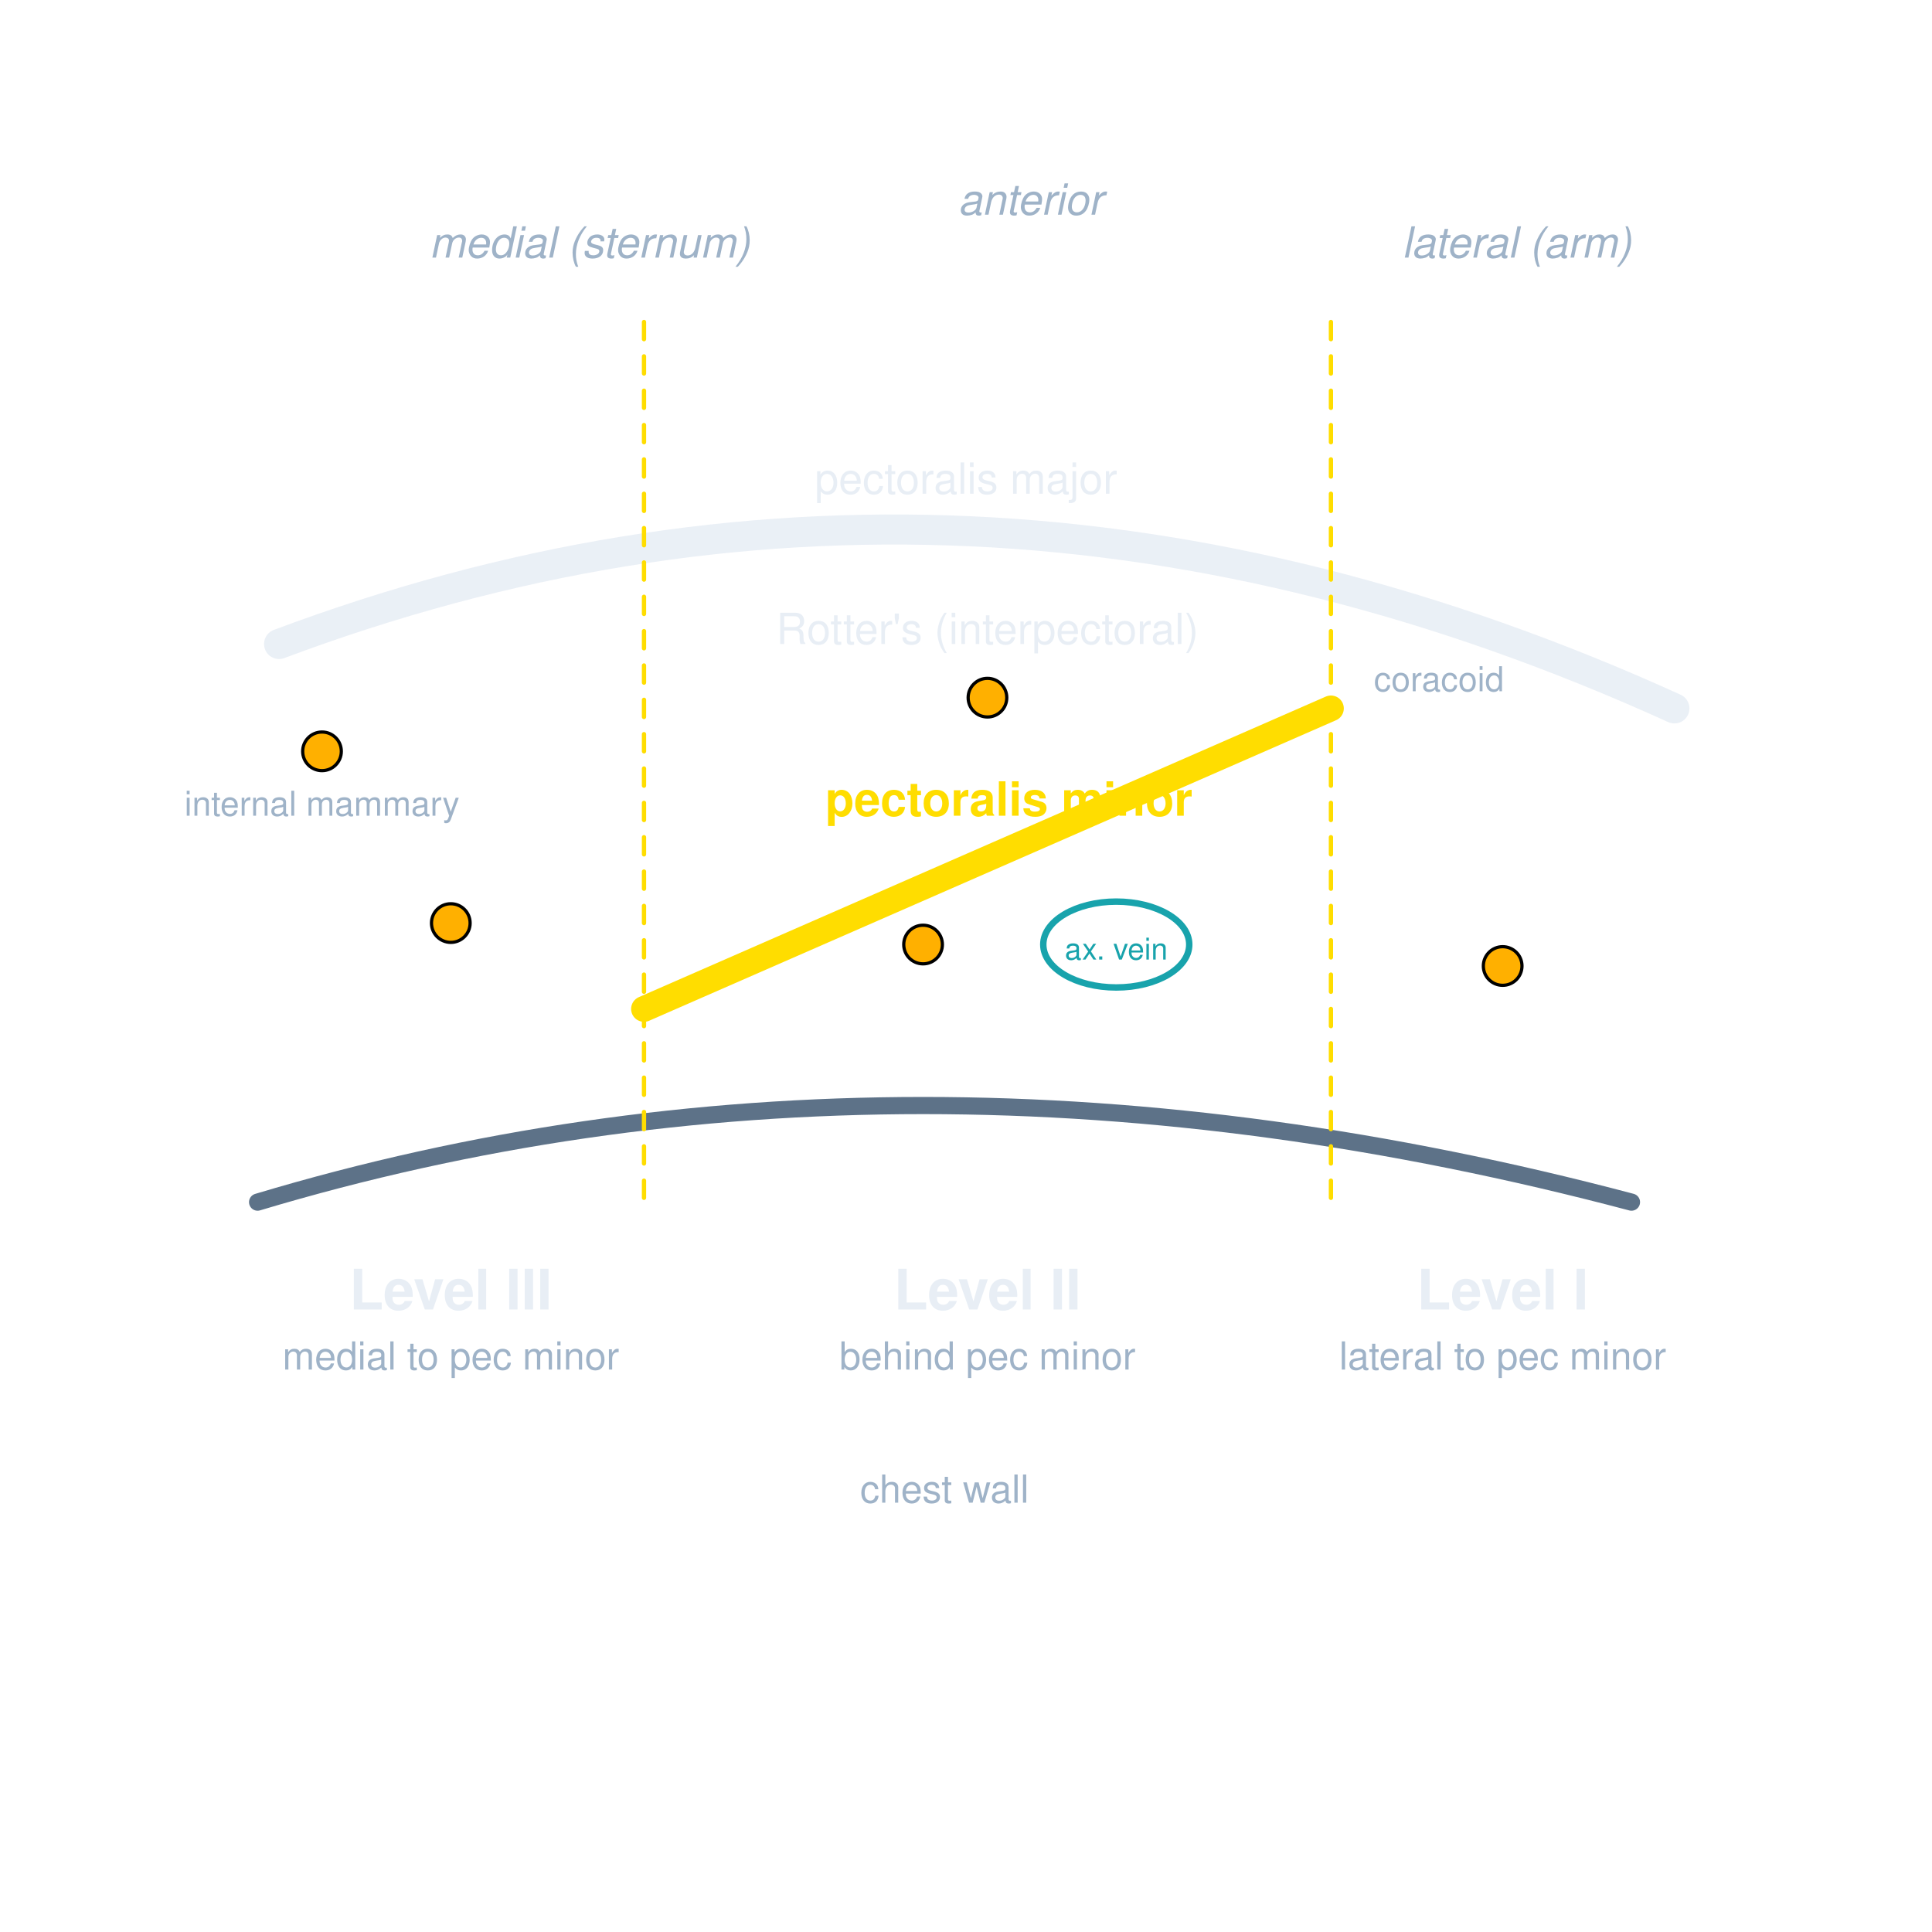
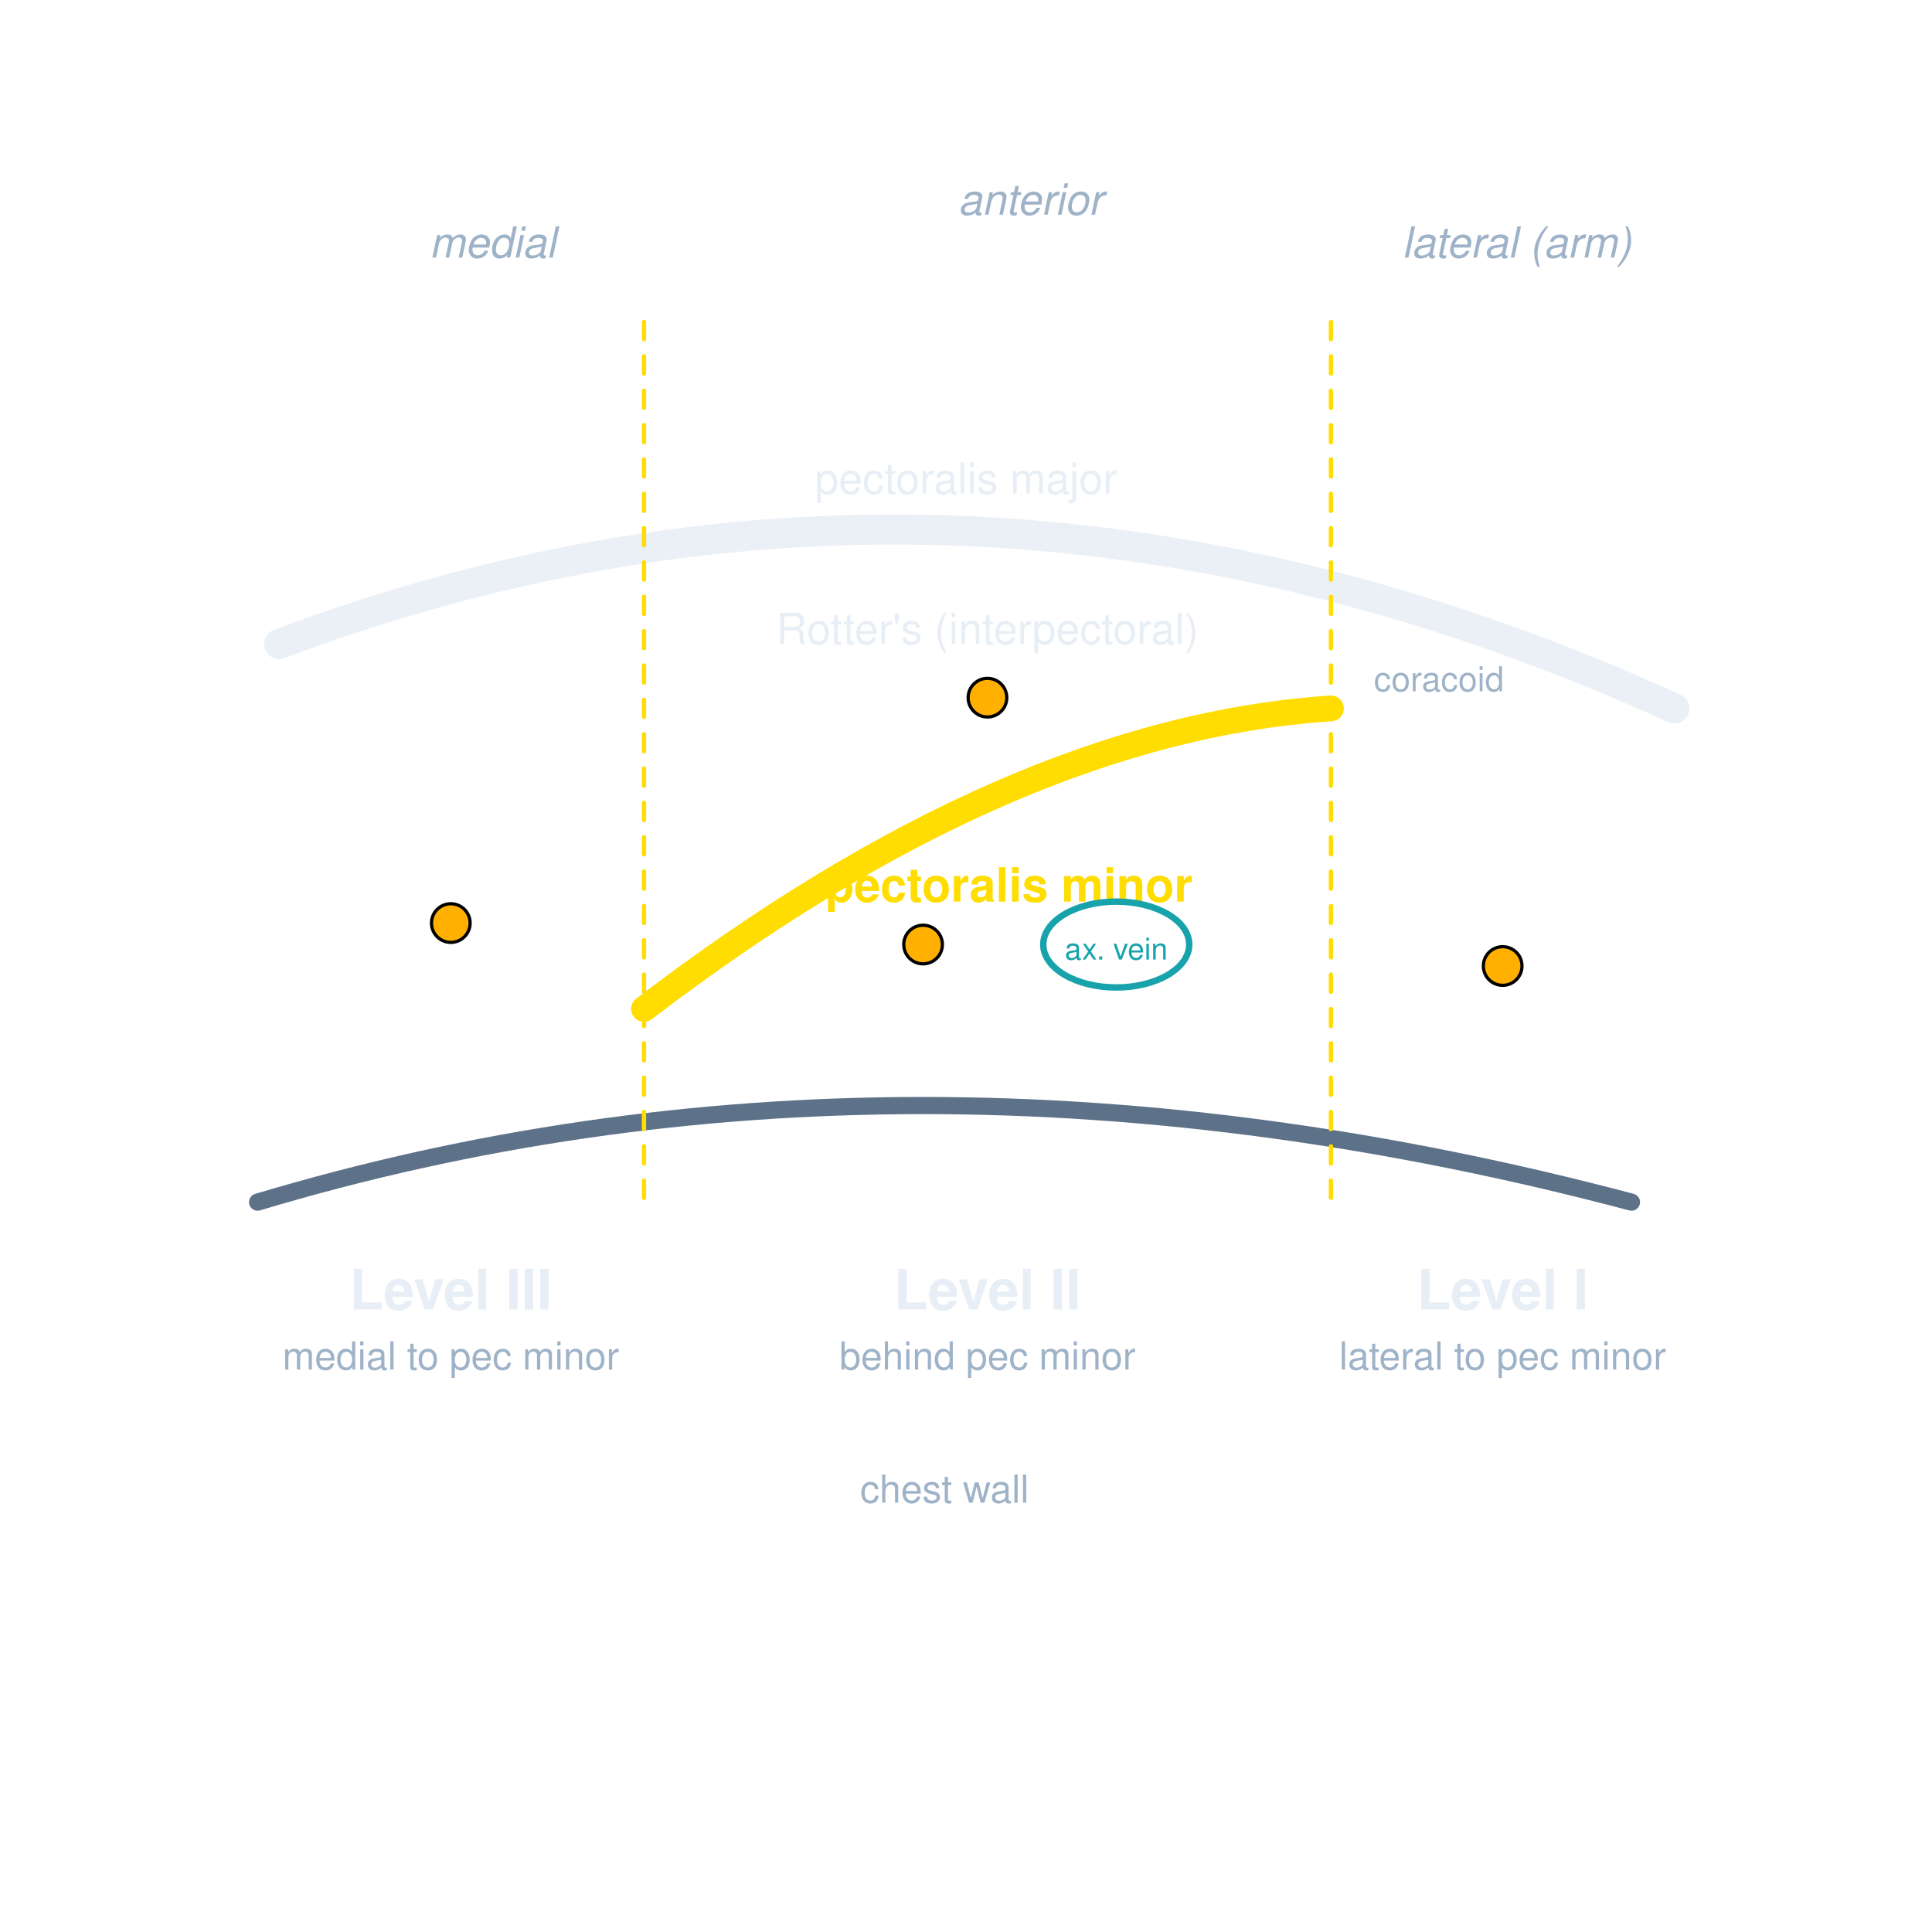
<svg xmlns="http://www.w3.org/2000/svg" viewBox="0 0 900 900" width="900" height="900" font-family="Helvetica Neue, Helvetica, Arial, sans-serif">
-   <text x="200" y="120" font-size="20" fill="#9fb3c8" text-anchor="start" font-weight="400" font-style="italic">medial (sternum)</text>
+   <text x="200" y="120" font-size="20" fill="#9fb3c8" text-anchor="start" font-weight="400" font-style="italic">medial</text>
  <text x="760" y="120" font-size="20" fill="#9fb3c8" text-anchor="end" font-weight="400" font-style="italic">lateral (arm)</text>
  <text x="480" y="100" font-size="20" fill="#9fb3c8" text-anchor="middle" font-weight="400" font-style="italic">anterior</text>
  <path d="M120 560 Q420 470 760 560" stroke="#5d7288" stroke-width="8" fill="none" stroke-linejoin="round" stroke-linecap="round" opacity="1" />
  <text x="440" y="700" font-size="18" fill="#9fb3c8" text-anchor="middle" font-weight="400">chest wall</text>
  <path d="M130 300 Q450 180 780 330" stroke="#e8eef5" stroke-width="14" fill="none" stroke-linejoin="round" stroke-linecap="round" opacity="0.9" />
  <text x="450" y="230" font-size="20" fill="#e8eef5" text-anchor="middle" font-weight="400">pectoralis major</text>
-   <path d="M300 470 L620 330" stroke="#FFDD00" stroke-width="12" fill="none" stroke-linejoin="round" stroke-linecap="round" opacity="1" />
-   <text x="470" y="380" font-size="22" fill="#FFDD00" text-anchor="middle" font-weight="700">pectoralis minor</text>
+   <path d="M300 470 Q470 340 620 330" stroke="#FFDD00" stroke-width="12" fill="none" stroke-linejoin="round" stroke-linecap="round" opacity="1" />
+   <text x="470" y="420" font-size="22" fill="#FFDD00" text-anchor="middle" font-weight="700">pectoralis minor</text>
  <text x="640" y="322" font-size="16" fill="#9fb3c8" text-anchor="start" font-weight="400">coracoid</text>
  <line x1="620" y1="150" x2="620" y2="560" stroke="#FFDD00" stroke-width="2" stroke-linecap="round" stroke-dasharray="8 8" />
  <line x1="300" y1="150" x2="300" y2="560" stroke="#FFDD00" stroke-width="2" stroke-linecap="round" stroke-dasharray="8 8" />
  <ellipse cx="520" cy="440" rx="34" ry="20" fill="none" stroke="#18A3AC" stroke-width="3" />
  <text x="520" y="447" font-size="14" fill="#18A3AC" text-anchor="middle" font-weight="400">ax. vein</text>
  <text x="700" y="610" font-size="26" fill="#e8eef5" text-anchor="middle" font-weight="700">Level I</text>
  <text x="700" y="638" font-size="18" fill="#9fb3c8" text-anchor="middle" font-weight="400">lateral to pec minor</text>
  <text x="460" y="610" font-size="26" fill="#e8eef5" text-anchor="middle" font-weight="700">Level II</text>
  <text x="460" y="638" font-size="18" fill="#9fb3c8" text-anchor="middle" font-weight="400">behind pec minor</text>
  <text x="210" y="610" font-size="26" fill="#e8eef5" text-anchor="middle" font-weight="700">Level III</text>
  <text x="210" y="638" font-size="18" fill="#9fb3c8" text-anchor="middle" font-weight="400">medial to pec minor</text>
  <text x="460" y="300" font-size="20" fill="#e8eef5" text-anchor="middle" font-weight="400">Rotter's (interpectoral)</text>
  <circle cx="460" cy="325" r="9" fill="#ffb000" stroke="#000" stroke-width="1.5" />
  <circle cx="700" cy="450" r="9" fill="#ffb000" stroke="#000" stroke-width="1.5" />
  <circle cx="430" cy="440" r="9" fill="#ffb000" stroke="#000" stroke-width="1.5" />
  <circle cx="210" cy="430" r="9" fill="#ffb000" stroke="#000" stroke-width="1.5" />
-   <circle cx="150" cy="350" r="9" fill="#ffb000" stroke="#000" stroke-width="1.5" />
-   <text x="150" y="380" font-size="16" fill="#9fb3c8" text-anchor="middle" font-weight="400">internal mammary</text>
</svg>
